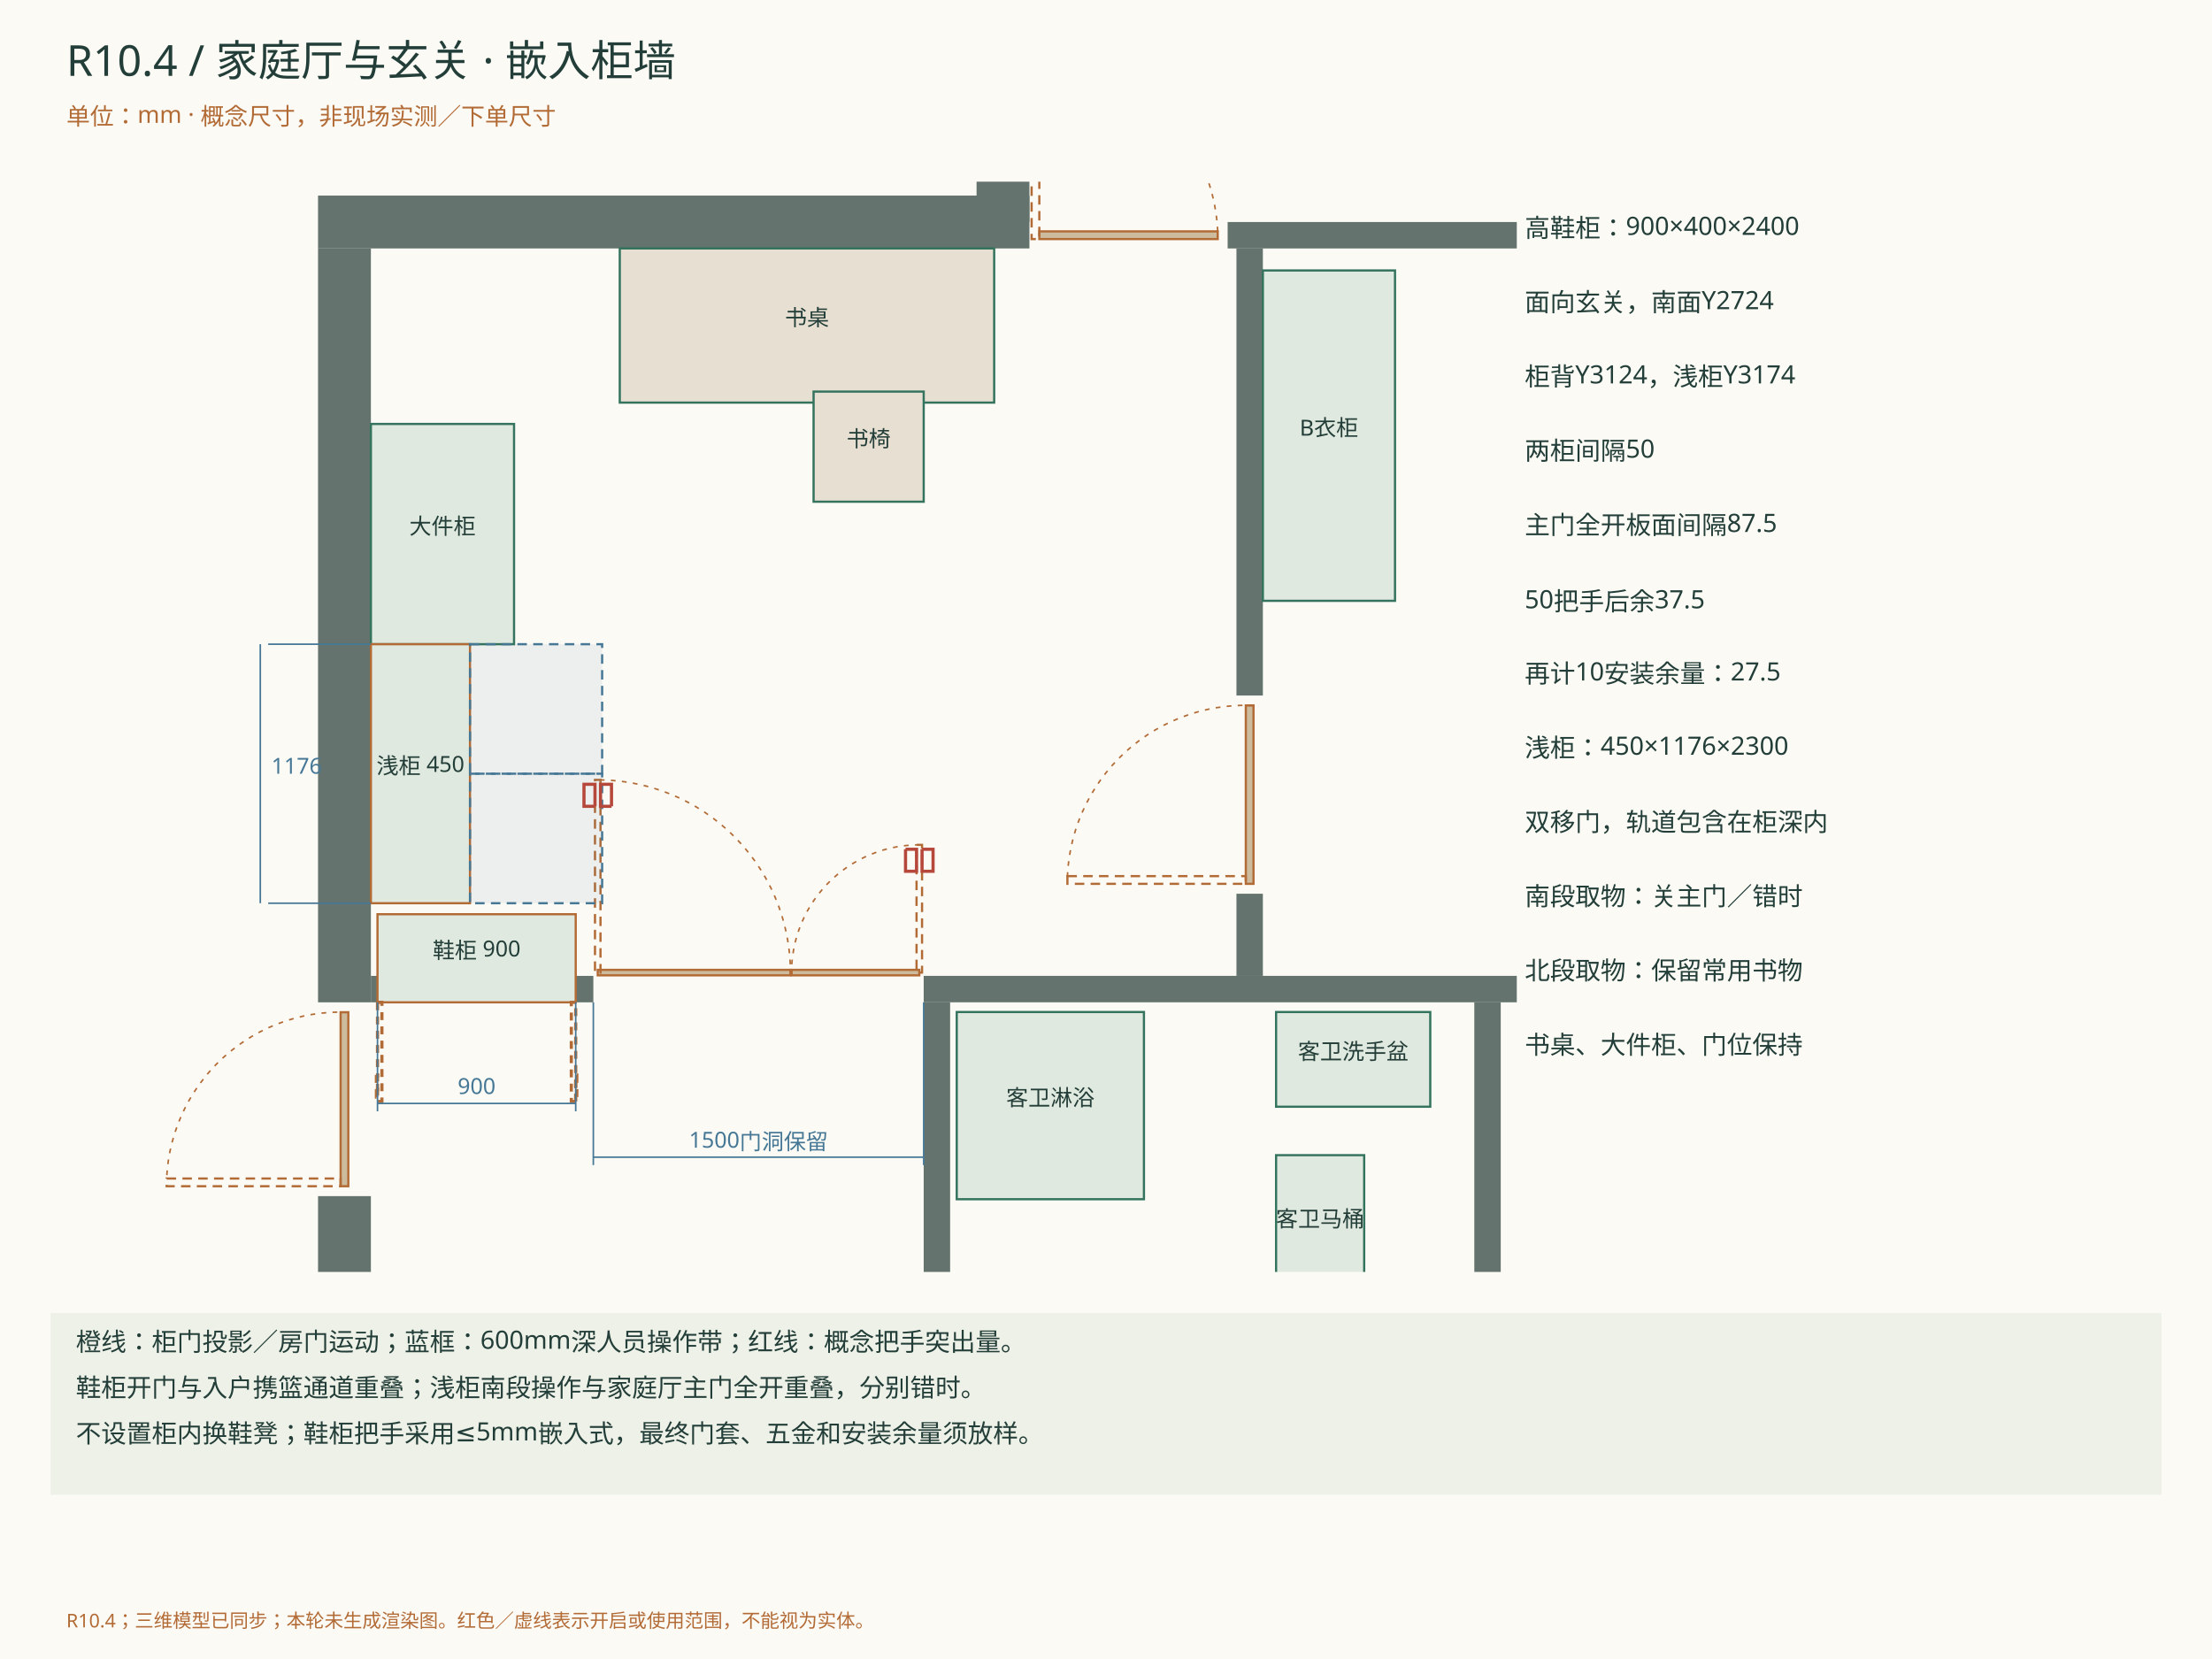
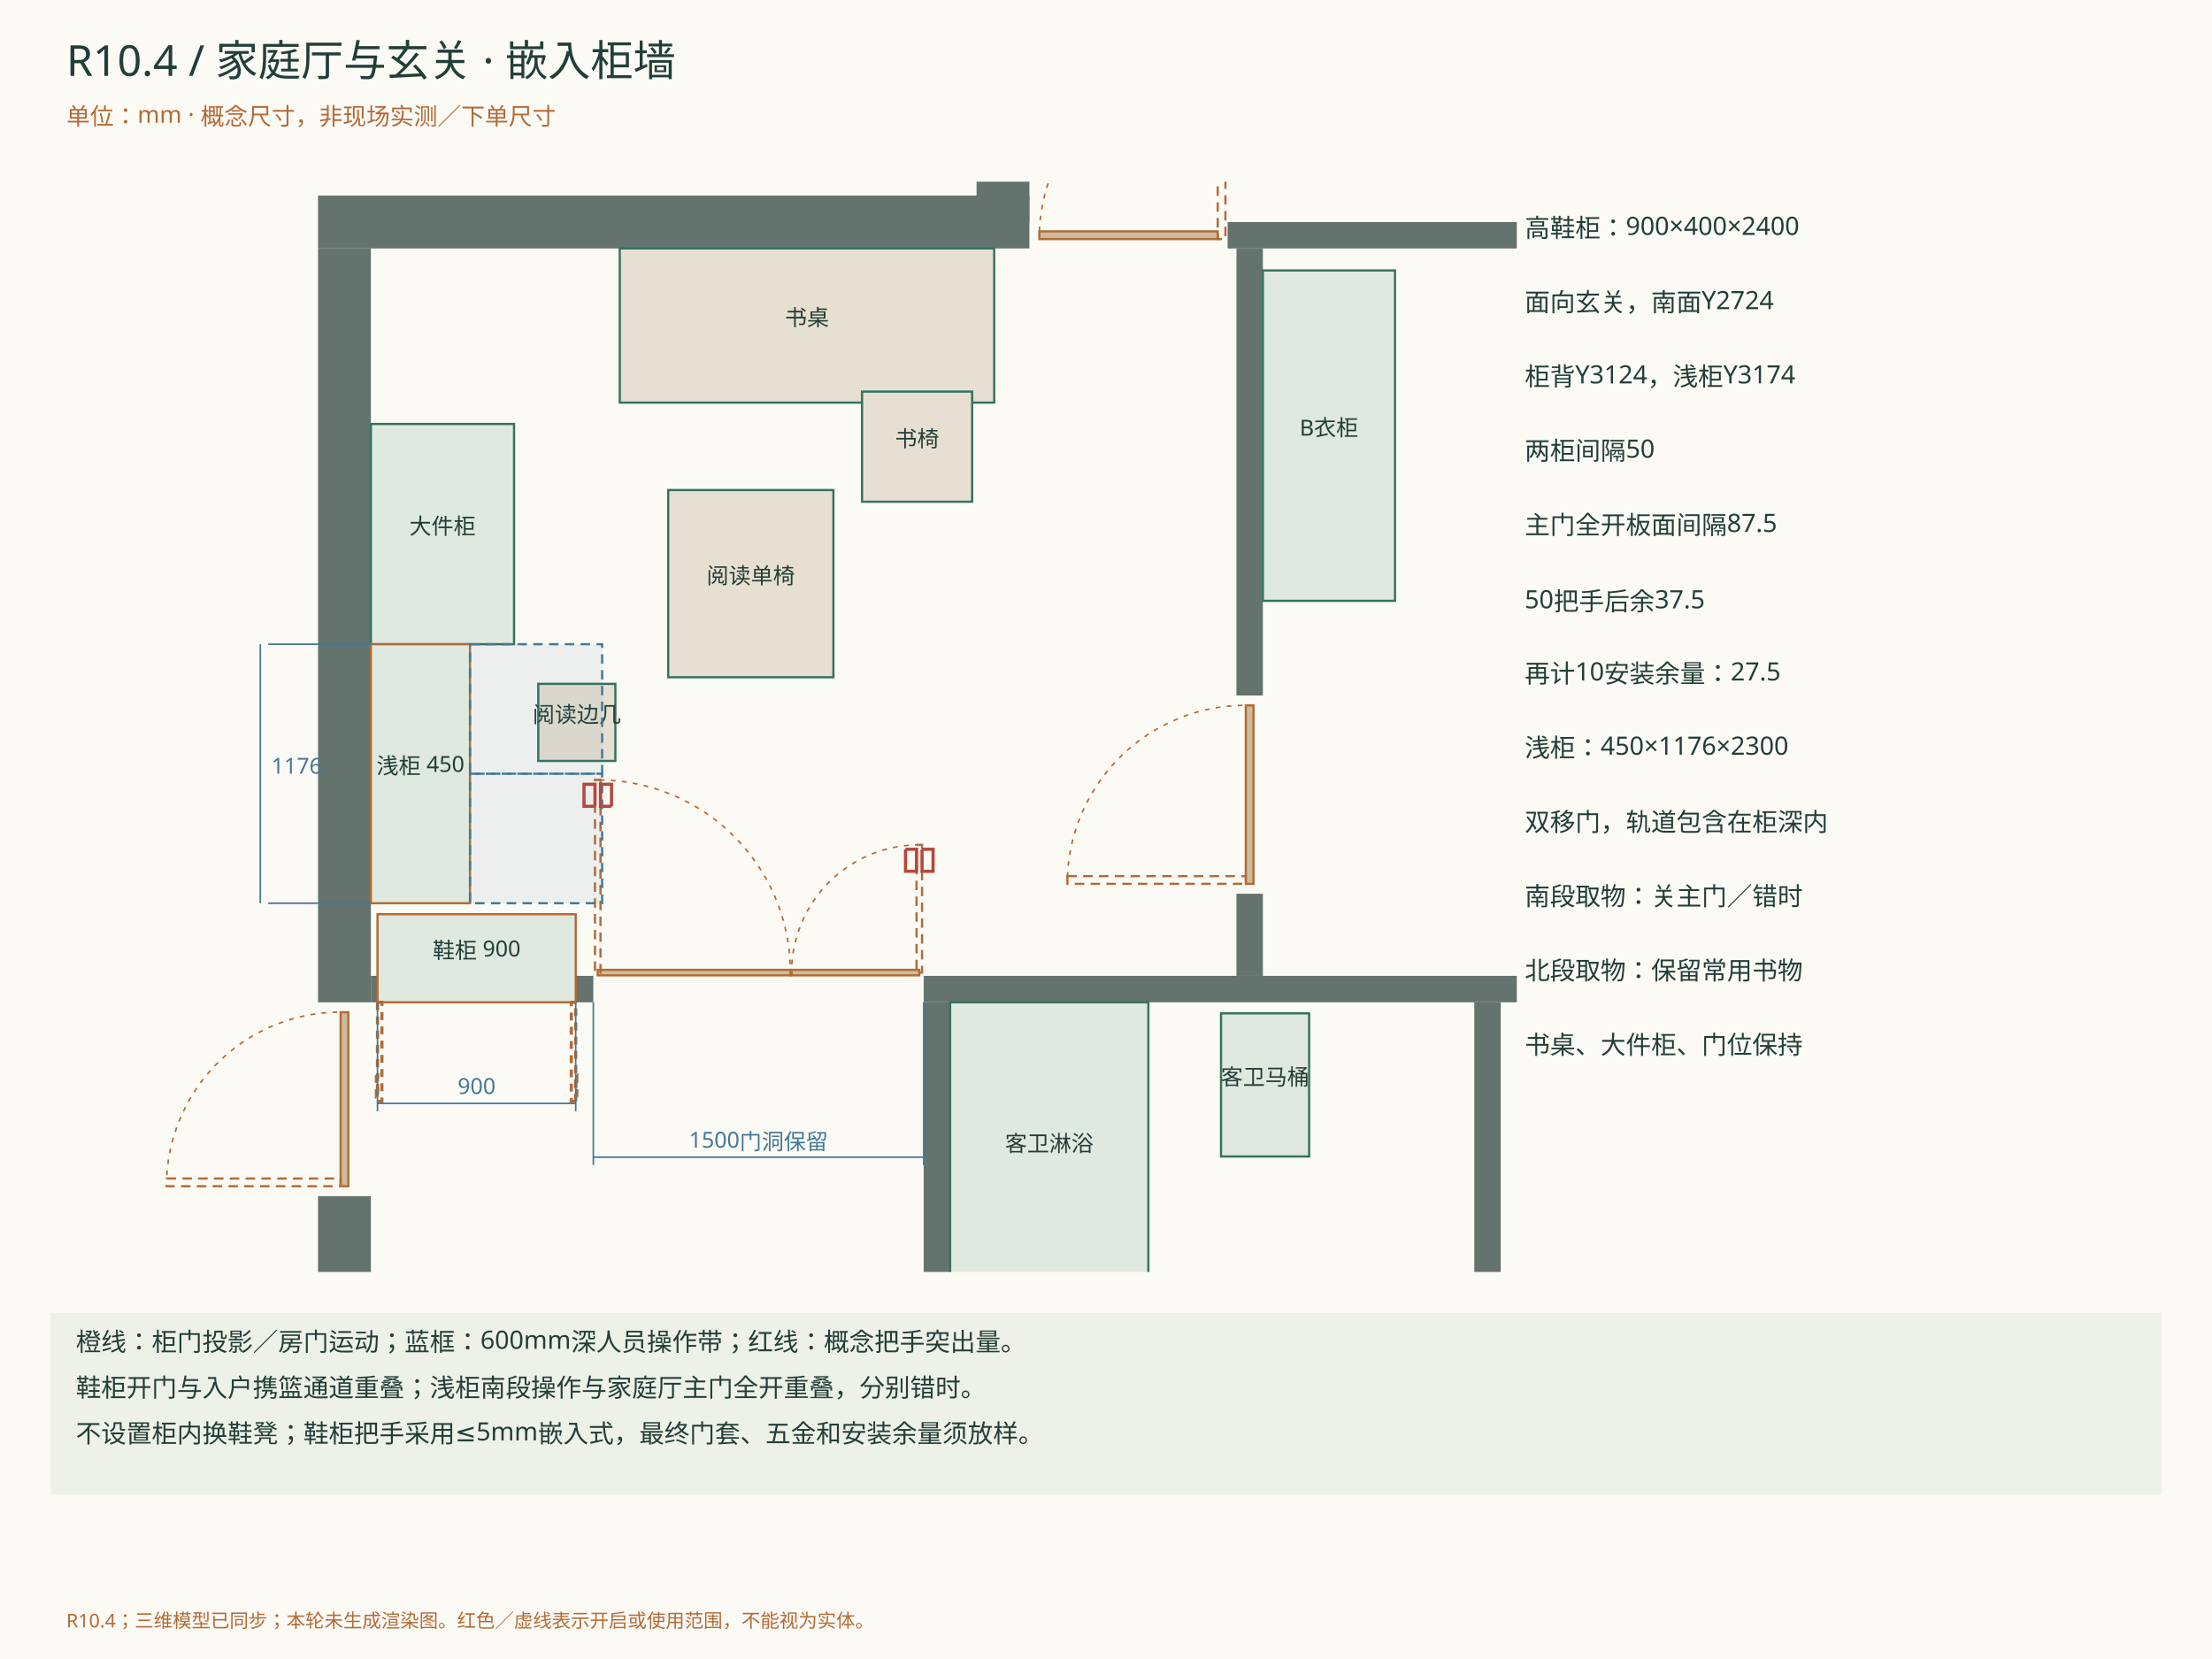
<svg xmlns="http://www.w3.org/2000/svg" viewBox="0 0 1400 1050" role="img">
  <rect width="100%" height="100%" fill="#fbfaf5" />
  <g font-family="PingFang SC, Microsoft YaHei, sans-serif">
    <text x="42" y="48" font-size="27" fill="#233e38" text-anchor="start">R10.4  /  家庭厅与玄关 · 嵌入柜墙</text>
    <text x="42" y="79" font-size="15" fill="#b36b36" text-anchor="start">单位：mm · 概念尺寸，非现场实测／下单尺寸</text>
    <defs>
      <clipPath id="panel_3">
        <rect x="35" y="115" width="925" height="690" fill="white" stroke="none" stroke-width="1.4" />
      </clipPath>
    </defs>
    <g clip-path="url(#panel_3)" data-plan="true" data-world="[-3900, 1500, 4750, 4950]" data-frame="[35, 115, 925, 690]" data-pulled="[]">
      <rect x="1632.86" y="-390.582" width="33.455" height="564.545" fill="#64736d" stroke="none" stroke-width="1.4" data-wall="wall_A_east_0" data-box="6620,6027,240,4050" />
      <rect x="618.076" y="-407.309" width="1048.24" height="33.455" fill="#64736d" stroke="none" stroke-width="1.4" data-wall="wall_A_north_0" data-box="-660,9957,7520,240" />
      <rect x="776.985" y="140.509" width="589.636" height="16.727" fill="#64736d" stroke="none" stroke-width="1.4" data-wall="wall_A_south1_0" data-box="480,6147,4230,120" />
      <rect x="1577.11" y="140.509" width="55.758" height="16.727" fill="#64736d" stroke="none" stroke-width="1.4" data-wall="wall_A_south2_0" data-box="6220,6147,400,120" />
      <rect x="618.076" y="-390.582" width="33.455" height="531.091" fill="#64736d" stroke="none" stroke-width="1.4" data-wall="wall_A_west_0" data-box="-660,6267,240,3810" />
      <rect x="1264.31" y="157.236" width="33.455" height="104.127" fill="#64736d" stroke="none" stroke-width="1.4" data-wall="wall_B_east1_0" data-box="3976,5400,240,747" />
      <rect x="1264.31" y="477.424" width="33.455" height="140.23" fill="#64736d" stroke="none" stroke-width="1.4" data-wall="wall_B_east2_0" data-box="3976,2844,240,1006" />
      <rect x="782.561" y="157.236" width="16.727" height="282.97" fill="#64736d" stroke="none" stroke-width="1.4" data-wall="wall_B_west1_0" data-box="520,4117,120,2030" />
      <rect x="782.561" y="565.661" width="16.727" height="51.994" fill="#64736d" stroke="none" stroke-width="1.4" data-wall="wall_B_west2_0" data-box="520,2844,120,373" />
      <rect x="693.348" y="1431.99" width="604.412" height="16.727" fill="#64736d" stroke="none" stroke-width="1.4" data-wall="wall_CD_0" data-box="-120,-3118,4336,120" />
      <rect x="1264.31" y="1014.09" width="33.455" height="76.667" fill="#64736d" stroke="none" stroke-width="1.4" data-wall="wall_C_east1_0" data-box="3976,-550,240,550" />
      <rect x="1264.31" y="1320.76" width="33.455" height="111.236" fill="#64736d" stroke="none" stroke-width="1.4" data-wall="wall_C_east2_0" data-box="3976,-2998,240,798" />
      <rect x="693.348" y="1406.9" width="16.727" height="41.818" fill="#64736d" stroke="none" stroke-width="1.4" data-wall="wall_C_west_end_0" data-box="-120,-3118,120,300" />
      <rect x="1264.31" y="1448.72" width="33.455" height="454.982" fill="#64736d" stroke="none" stroke-width="1.4" data-wall="wall_D_east_0" data-box="3976,-6382,240,3264" />
      <rect x="710.076" y="1886.98" width="156.121" height="16.727" fill="#64736d" stroke="none" stroke-width="1.4" data-wall="wall_D_south1_0" data-box="0,-6382,1120,120" />
      <rect x="1094.8" y="1886.98" width="169.503" height="16.727" fill="#64736d" stroke="none" stroke-width="1.4" data-wall="wall_D_south2_0" data-box="2760,-6382,1216,120" />
      <rect x="693.348" y="1574.18" width="16.727" height="329.527" fill="#64736d" stroke="none" stroke-width="1.4" data-wall="wall_D_west2_0" data-box="-120,-6382,120,2364" />
      <rect x="547.403" y="1764.03" width="16.727" height="151.939" fill="#64736d" stroke="none" stroke-width="1.4" data-wall="wall_balconyA_east_0" data-box="-1167,-6470,120,1090" />
      <rect x="128.524" y="1730.58" width="83.636" height="16.727" fill="#64736d" stroke="none" stroke-width="1.4" data-wall="wall_balconyA_head1_0" data-box="-4172,-5260,600,120" />
      <rect x="490.948" y="1730.58" width="202.4" height="33.455" fill="#64736d" stroke="none" stroke-width="1.4" data-wall="wall_balconyA_head2_0" data-box="-1572,-5380,1452,240" />
      <rect x="1420.01" y="617.655" width="16.727" height="25.091" fill="#64736d" stroke="none" stroke-width="1.4" data-wall="wall_balconyB_NE_0" data-box="5093,2664,120,180" />
      <rect x="1420.01" y="997.364" width="16.727" height="33.455" fill="#64736d" stroke="none" stroke-width="1.4" data-wall="wall_balconyB_SE_0" data-box="5093,-120,120,240" />
      <rect x="1264.31" y="634.382" width="16.727" height="205.467" fill="#64736d" stroke="none" stroke-width="1.4" data-wall="wall_balconyB_div1_0" data-box="3976,1250,120,1474" />
      <rect x="1264.31" y="958.333" width="16.727" height="55.758" fill="#64736d" stroke="none" stroke-width="1.4" data-wall="wall_balconyB_div2_0" data-box="3976,-0,120,400" />
      <rect x="933.106" y="634.382" width="16.727" height="205.467" fill="#64736d" stroke="none" stroke-width="1.4" data-wall="wall_bath_east_0" data-box="1600,1250,120,1474" />
      <rect x="584.621" y="617.655" width="679.685" height="16.727" fill="#64736d" stroke="none" stroke-width="1.4" data-wall="wall_bath_kitchen_north_0" data-box="-900,2724,4876,120" />
-       <rect x="601.348" y="823.121" width="11.152" height="16.727" fill="#64736d" stroke="none" stroke-width="1.4" data-wall="wall_bath_south1_0" data-box="-780,1250,80,120" />
-       <rect x="724.015" y="823.121" width="209.091" height="16.727" fill="#64736d" stroke="none" stroke-width="1.4" data-wall="wall_bath_south2_0" data-box="100,1250,1500,120" />
+       <rect x="601.348" y="823.121" width="136.606" height="16.727" fill="#64736d" stroke="none" stroke-width="1.4" data-wall="wall_bath_south1_0" data-box="-780,1250,980,120" />
+       <rect x="849.47" y="823.121" width="83.636" height="16.727" fill="#64736d" stroke="none" stroke-width="1.4" data-wall="wall_bath_south2_0" data-box="1000,1250,600,120" />
      <rect x="584.621" y="634.382" width="16.727" height="205.467" fill="#64736d" stroke="none" stroke-width="1.4" data-wall="wall_bath_west_0" data-box="-900,1250,120,1474" />
      <rect x="201.288" y="757.048" width="33.455" height="82.8" fill="#64736d" stroke="none" stroke-width="1.4" data-wall="wall_entry_lower_0" data-box="-3650,1250,240,594" />
      <rect x="95.07" y="823.121" width="139.673" height="33.455" fill="#64736d" stroke="none" stroke-width="1.4" data-wall="wall_entry_step_0" data-box="-4412,1130,1002,240" />
      <rect x="201.288" y="123.782" width="450.242" height="33.455" fill="#64736d" stroke="none" stroke-width="1.4" data-wall="wall_family_north_0" data-box="-3650,6147,3230,240" />
      <rect x="201.288" y="157.236" width="33.455" height="477.145" fill="#64736d" stroke="none" stroke-width="1.4" data-wall="wall_family_west_0" data-box="-3650,2724,240,3423" />
      <rect x="95.07" y="856.576" width="33.455" height="1059.39" fill="#64736d" stroke="none" stroke-width="1.4" data-wall="wall_living_west_0" data-box="-4412,-6470,240,7600" />
      <rect x="888.5" y="-390.582" width="16.727" height="92" fill="#64736d" stroke="none" stroke-width="1.4" data-wall="wall_master_bath_east1_0" data-box="1280,9417,120,660" />
      <rect x="888.5" y="-192.642" width="16.727" height="30.667" fill="#64736d" stroke="none" stroke-width="1.4" data-wall="wall_master_bath_east2_0" data-box="1280,8437,120,220" />
      <rect x="651.53" y="-178.703" width="236.97" height="16.727" fill="#64736d" stroke="none" stroke-width="1.4" data-wall="wall_master_bath_south_0" data-box="-420,8437,1700,120" />
      <rect x="234.742" y="617.655" width="4.182" height="16.727" fill="#64736d" stroke="none" stroke-width="1.4" data-wall="shoe_wall_west_return" data-box="-3410,2724,30,120" />
      <rect x="364.379" y="617.655" width="11.152" height="16.727" fill="#64736d" stroke="none" stroke-width="1.4" data-wall="shoe_wall_door_return" data-box="-2480,2724,80,120" />
      <rect x="1366.62" y="140.509" width="210.485" height="16.727" fill="#dceaf0" stroke="#467896" stroke-width="1.4" />
      <rect x="1297.76" y="617.655" width="122.248" height="16.727" fill="#dceaf0" stroke="#467896" stroke-width="1.4" />
      <rect x="1420.01" y="642.745" width="16.727" height="354.618" fill="#dceaf0" stroke="#467896" stroke-width="1.4" />
      <rect x="1297.76" y="1014.09" width="122.248" height="16.727" fill="#dceaf0" stroke="#467896" stroke-width="1.4" />
      <rect x="128.524" y="1899.24" width="418.879" height="16.727" fill="#dceaf0" stroke="#467896" stroke-width="1.4" />
      <rect x="1264.31" y="261.364" width="104.545" height="216.061" fill="#dceaf0" stroke="#467896" stroke-width="1.4" />
      <rect x="1264.31" y="1090.76" width="104.545" height="230" fill="#dceaf0" stroke="#467896" stroke-width="1.4" />
      <rect x="866.197" y="1886.98" width="228.606" height="97.576" fill="#dceaf0" stroke="#467896" stroke-width="1.4" />
      <polygon points="799.288,380.267 882.924,380.267 882.924,171.176 799.288,171.176" fill="#e0e9df" stroke="#34735e" stroke-width="1.4" data-object="wardrobeB" data-box="640,4547,600,1500" />
      <text x="841.106" y="275.721" font-size="14" fill="#233e38" text-anchor="middle">B衣柜</text>
      <polygon points="392.258,254.812 629.227,254.812 629.227,157.236 392.258,157.236" fill="#e7dfd2" stroke="#34735e" stroke-width="1.4" data-object="desk" data-box="-2280,5447,1700,700" />
      <text x="510.742" y="206.024" font-size="14" fill="#233e38" text-anchor="middle">书桌</text>
-       <polygon points="514.924,317.539 584.621,317.539 584.621,247.842 514.924,247.842" fill="#e7dfd2" stroke="#34735e" stroke-width="1.4" data-object="study_chair" data-box="-1400,4997,500,500" />
-       <text x="549.773" y="282.691" font-size="14" fill="#233e38" text-anchor="middle">书椅</text>
+       <polygon points="545.591,317.539 615.288,317.539 615.288,247.842 545.591,247.842" fill="#e7dfd2" stroke="#34735e" stroke-width="1.4" data-object="study_chair" data-box="-1180,4997,500,500" />
+       <text x="580.439" y="282.691" font-size="14" fill="#233e38" text-anchor="middle">书椅</text>
      <polygon points="234.742,407.727 325.348,407.727 325.348,268.333 234.742,268.333" fill="#e0e9df" stroke="#34735e" stroke-width="1.4" data-object="study_storage" data-box="-3410,4350,650,1000" />
      <text x="280.045" y="338.03" font-size="14" fill="#233e38" text-anchor="middle">大件柜</text>
      <polygon points="238.924,634.382 364.379,634.382 364.379,578.624 238.924,578.624" fill="#e0e9df" stroke="#b36b36" stroke-width="1.4" data-object="shoe" data-box="-3380,2724,900,400" />
      <text x="301.652" y="606.503" font-size="14" fill="#233e38" text-anchor="middle">鞋柜 900</text>
-       <polygon points="807.652,700.455 905.227,700.455 905.227,640.515 807.652,640.515" fill="#e0e9df" stroke="#34735e" stroke-width="1.4" data-object="Bath_Public_basin" data-box="700,2250,700,430" />
-       <text x="856.439" y="670.485" font-size="14" fill="#233e38" text-anchor="middle">客卫洗手盆</text>
-       <polygon points="807.652,821.727 863.409,821.727 863.409,731.121 807.652,731.121" fill="#e0e9df" stroke="#34735e" stroke-width="1.4" data-object="Bath_Public_wc" data-box="700,1380,400,650" />
-       <text x="835.53" y="776.424" font-size="14" fill="#233e38" text-anchor="middle">客卫马桶</text>
-       <polygon points="605.53,759 724.015,759 724.015,640.515 605.53,640.515" fill="#e0e9df" stroke="#34735e" stroke-width="1.4" data-object="shower_public" data-box="-750,1830,850,850" />
-       <text x="664.773" y="699.758" font-size="14" fill="#233e38" text-anchor="middle">客卫淋浴</text>
+       <polygon points="772.803,731.958 828.561,731.958 828.561,641.352 772.803,641.352" fill="#e0e9df" stroke="#34735e" stroke-width="1.4" data-object="Bath_Public_wc" data-box="450,2024,400,650" />
+       <text x="800.682" y="686.655" font-size="14" fill="#233e38" text-anchor="middle">客卫马桶</text>
+       <polygon points="601.348,823.121 726.803,823.121 726.803,634.382 601.348,634.382" fill="#e0e9df" stroke="#34735e" stroke-width="1.4" data-object="shower_public" data-box="-780,1370,900,1354" />
+       <text x="664.076" y="728.752" font-size="14" fill="#233e38" text-anchor="middle">客卫淋浴</text>
      <polygon points="234.742,571.655 297.47,571.655 297.47,407.727 234.742,407.727" fill="#e0e9df" stroke="#b36b36" stroke-width="1.4" data-object="study_shallow" data-box="-3410,3174,450,1176" />
      <text x="266.106" y="489.691" font-size="14" fill="#233e38" text-anchor="middle">浅柜 450</text>
+       <polygon points="422.924,428.636 527.47,428.636 527.47,310.152 422.924,310.152" fill="#e7dfd2" stroke="#34735e" stroke-width="1.4" data-object="family_reading_chair" data-box="-2060,4200,750,850" />
+       <text x="475.197" y="369.394" font-size="14" fill="#233e38" text-anchor="middle">阅读单椅</text>
+       <polygon points="340.682,481.606 389.47,481.606 389.47,432.818 340.682,432.818" fill="#e7dfd2" stroke="#34735e" stroke-width="1.4" data-object="family_side_table" data-box="-2650,3820,350,350" />
+       <text x="365.076" y="457.212" font-size="14" fill="#233e38" text-anchor="middle">阅读边几</text>
      <rect x="657.803" y="146.433" width="112.909" height="4.879" fill="#cdbb9e" stroke="#b36b36" stroke-width="1.4" />
-       <rect x="652.924" y="38.403" width="4.879" height="112.909" fill="none" stroke="#b36b36" stroke-width="1.4" stroke-dasharray="6 4" />
-       <polyline points="770.712,146.433 770.302,140.531 769.584,134.658 768.559,128.831 767.23,123.065 765.602,117.377 763.678,111.781 761.464,106.294 758.966,100.931 756.191,95.705 753.146,90.632 749.839,85.726 746.281,80.999 742.48,76.465 738.446,72.135 734.192,68.023 729.728,64.14 725.067,60.495 720.222,57.099 715.206,53.961 710.032,51.091 704.716,48.495 699.27,46.18 693.711,44.154 688.054,42.422 682.314,40.988 676.506,39.856 670.647,39.03 664.753,38.512 658.84,38.302 652.924,38.403" fill="none" stroke="#b36b36" stroke-dasharray="3 4" />
+       <rect x="770.712" y="38.403" width="4.879" height="112.909" fill="none" stroke="#b36b36" stroke-width="1.4" stroke-dasharray="6 4" />
+       <polyline points="657.803,146.433 658.213,140.531 658.932,134.658 659.956,128.831 661.285,123.065 662.913,117.377 664.837,111.781 667.051,106.294 669.549,100.931 672.324,95.705 675.369,90.632 678.676,85.726 682.234,80.999 686.036,76.465 690.069,72.135 694.323,68.023 698.787,64.14 703.448,60.495 708.293,57.099 713.309,53.961 718.483,51.091 723.799,48.495 729.245,46.18 734.804,44.154 740.461,42.422 746.202,40.988 752.009,39.856 757.868,39.03 763.762,38.512 769.675,38.302 775.591,38.403" fill="none" stroke="#b36b36" stroke-dasharray="3 4" />
      <rect x="788.485" y="446.479" width="4.879" height="112.909" fill="#cdbb9e" stroke="#b36b36" stroke-width="1.4" />
      <rect x="675.576" y="554.509" width="112.909" height="4.879" fill="none" stroke="#b36b36" stroke-width="1.4" stroke-dasharray="6 4" />
      <polyline points="793.364,446.479 787.448,446.378 781.535,446.587 775.641,447.106 769.782,447.932 763.974,449.063 758.234,450.497 752.577,452.23 747.018,454.256 741.572,456.57 736.255,459.166 731.082,462.037 726.066,465.175 721.22,468.571 716.56,472.216 712.096,476.099 707.842,480.211 703.808,484.54 700.007,489.075 696.448,493.801 693.142,498.708 690.097,503.781 687.322,509.007 684.824,514.37 682.61,519.857 680.686,525.452 679.057,531.141 677.729,536.906 676.704,542.734 675.986,548.607 675.576,554.509" fill="none" stroke="#b36b36" stroke-dasharray="3 4" />
      <rect x="215.576" y="640.655" width="4.879" height="110.121" fill="#cdbb9e" stroke="#b36b36" stroke-width="1.4" />
      <rect x="105.455" y="745.897" width="110.121" height="4.879" fill="none" stroke="#b36b36" stroke-width="1.4" stroke-dasharray="6 4" />
      <polyline points="220.455,640.655 214.685,640.55 208.917,640.748 203.168,641.247 197.452,642.047 191.787,643.144 186.186,644.537 180.667,646.22 175.242,648.191 169.929,650.442 164.74,652.969 159.691,655.763 154.795,658.818 150.066,662.125 145.516,665.675 141.158,669.458 137.004,673.465 133.066,677.683 129.354,682.101 125.878,686.708 122.647,691.49 119.672,696.435 116.959,701.528 114.517,706.757 112.352,712.106 110.47,717.562 108.875,723.108 107.574,728.73 106.568,734.413 105.861,740.14 105.455,745.897" fill="none" stroke="#b36b36" stroke-dasharray="3 4" />
-       <rect x="618.773" y="829.045" width="98.97" height="4.879" fill="#cdbb9e" stroke="#b36b36" stroke-width="1.4" />
-       <rect x="618.773" y="833.924" width="4.879" height="98.97" fill="none" stroke="#b36b36" stroke-width="1.4" stroke-dasharray="6 4" />
-       <polyline points="717.742,829.045 717.862,834.232 717.71,839.417 717.287,844.588 716.594,849.729 715.633,854.827 714.406,859.868 712.917,864.837 711.17,869.722 709.17,874.509 706.922,879.184 704.433,883.735 701.709,888.15 698.757,892.416 695.586,896.522 692.205,900.457 688.622,904.209 684.848,907.768 680.893,911.125 676.767,914.27 672.483,917.195 668.051,919.892 663.484,922.353 658.795,924.572 653.996,926.542 649.101,928.259 644.122,929.717 639.074,930.912 633.97,931.842 628.825,932.503 623.652,932.894" fill="none" stroke="#b36b36" stroke-dasharray="3 4" />
+       <rect x="730.985" y="842.636" width="125.455" height="4.879" fill="#cdbb9e" stroke="#b36b36" stroke-width="1.4" />
+       <rect x="605.53" y="842.636" width="125.455" height="4.879" fill="none" stroke="#b36b36" stroke-width="1.4" stroke-dasharray="6 4" />
+       <polyline points="856.439,842.636 856.439,842.636 856.439,842.636 856.439,842.636 856.439,842.636 856.439,842.636 856.439,842.636 856.439,842.636 856.439,842.636 856.439,842.636 856.439,842.636 856.439,842.636 856.439,842.636 856.439,842.636 856.439,842.636 856.439,842.636 856.439,842.636 856.439,842.636 856.439,842.636 856.439,842.636 856.439,842.636 856.439,842.636 856.439,842.636 856.439,842.636 856.439,842.636 856.439,842.636 856.439,842.636 856.439,842.636 856.439,842.636 856.439,842.636 856.439,842.636" fill="none" stroke="#b36b36" stroke-dasharray="3 4" />
      <rect x="378.318" y="613.821" width="121.97" height="3.485" fill="#cdbb9e" stroke="#b36b36" stroke-width="1.4" />
      <rect x="376.576" y="493.594" width="3.485" height="121.97" fill="none" stroke="#b36b36" stroke-width="1.4" stroke-dasharray="6 4" />
      <polyline points="500.288,617.306 500.212,610.92 499.802,604.547 499.059,598.204 497.985,591.909 496.583,585.679 494.857,579.53 492.811,573.48 490.452,567.546 487.785,561.743 484.818,556.088 481.56,550.595 478.018,545.281 474.203,540.16 470.125,535.245 465.796,530.55 461.227,526.088 456.43,521.872 451.42,517.912 446.209,514.22 440.812,510.806 435.244,507.679 429.52,504.847 423.655,502.32 417.666,500.102 411.569,498.201 405.381,496.622 399.119,495.368 392.8,494.444 386.442,493.852 380.061,493.594" fill="none" stroke="#b36b36" stroke-dasharray="3 4" />
      <rect x="500.985" y="613.821" width="80.849" height="3.485" fill="#cdbb9e" stroke="#b36b36" stroke-width="1.4" />
      <rect x="580.091" y="534.715" width="3.485" height="80.849" fill="none" stroke="#b36b36" stroke-width="1.4" stroke-dasharray="6 4" />
      <polyline points="500.985,617.306 501.004,613.072 501.246,608.846 501.708,604.637 502.389,600.459 503.289,596.322 504.403,592.237 505.73,588.217 507.266,584.271 509.006,580.412 510.945,576.648 513.079,572.992 515.401,569.452 517.906,566.038 520.585,562.76 523.433,559.627 526.44,556.647 529.6,553.829 532.902,551.18 536.339,548.707 539.9,546.418 543.576,544.318 547.358,542.414 551.233,540.71 555.193,539.211 559.225,537.921 563.32,536.844 567.465,535.983 571.649,535.34 575.862,534.917 580.091,534.715" fill="none" stroke="#b36b36" stroke-dasharray="3 4" />
    </g>
    <rect x="297.47" y="489.691" width="83.636" height="81.964" fill="#46789614" stroke="#467896" stroke-width="1.4" stroke-dasharray="6 4" />
    <rect x="297.47" y="407.727" width="83.636" height="81.964" fill="#46789614" stroke="#467896" stroke-width="1.4" stroke-dasharray="6 4" />
    <polyline points="238.924,634.382 238.924,697.109 241.712,697.109 241.712,634.382 238.924,634.382" fill="none" stroke="#b36b36" stroke-width="2" stroke-dasharray="5 4" />
    <polyline points="238.227,680.382 238.227,694.321 238.924,694.321 238.924,680.382 238.227,680.382" fill="none" stroke="#b36b36" stroke-width="2" stroke-dasharray="5 4" />
    <polyline points="364.379,697.109 364.379,634.382 361.591,634.382 361.591,697.109 364.379,697.109" fill="none" stroke="#b36b36" stroke-width="2" stroke-dasharray="5 4" />
    <polyline points="365.076,694.321 365.076,680.382 364.379,680.382 364.379,694.321 365.076,694.321" fill="none" stroke="#b36b36" stroke-width="2" stroke-dasharray="5 4" />
    <polyline points="387.03,510.321 387.03,496.382 380.061,496.382 380.061,510.321 387.03,510.321" fill="none" stroke="#b6473b" stroke-width="2" />
    <polyline points="376.576,510.321 376.576,496.382 369.606,496.382 369.606,510.321 376.576,510.321" fill="none" stroke="#b6473b" stroke-width="2" />
    <polyline points="573.121,537.503 573.121,551.442 580.091,551.442 580.091,537.503 573.121,537.503" fill="none" stroke="#b6473b" stroke-width="2" />
    <polyline points="583.576,537.503 583.576,551.442 590.545,551.442 590.545,537.503 583.576,537.503" fill="none" stroke="#b6473b" stroke-width="2" />
    <path d="M238.924,634.382 V703.382 M364.379,634.382 V703.382 M238.924,698.382 H364.379" fill="none" stroke="#467896" />
    <text x="301.652" y="692.382" font-size="14" fill="#467896" text-anchor="middle">900</text>
    <path d="M234.742,571.655 H169.742 M234.742,407.727 H169.742 M164.742,571.655 V407.727" fill="none" stroke="#467896" />
    <text x="171.742" y="489.691" font-size="14" fill="#467896" text-anchor="start">1176</text>
    <path d="M375.53,634.382 V737.382 M584.621,634.382 V737.382 M375.53,732.382 H584.621" fill="none" stroke="#467896" />
    <text x="480.076" y="726.382" font-size="14" fill="#467896" text-anchor="middle">1500门洞保留</text>
    <text x="965" y="150" font-size="16" fill="#233e38" text-anchor="start">高鞋柜：900×400×2400</text>
    <text x="965" y="197" font-size="16" fill="#233e38" text-anchor="start">面向玄关，南面Y2724</text>
    <text x="965" y="244" font-size="16" fill="#233e38" text-anchor="start">柜背Y3124，浅柜Y3174</text>
    <text x="965" y="291" font-size="16" fill="#233e38" text-anchor="start">两柜间隔50</text>
    <text x="965" y="338" font-size="16" fill="#233e38" text-anchor="start">主门全开板面间隔87.5</text>
    <text x="965" y="385" font-size="16" fill="#233e38" text-anchor="start">50把手后余37.5</text>
    <text x="965" y="432" font-size="16" fill="#233e38" text-anchor="start">再计10安装余量：27.5</text>
    <text x="965" y="479" font-size="16" fill="#233e38" text-anchor="start">浅柜：450×1176×2300</text>
    <text x="965" y="526" font-size="16" fill="#233e38" text-anchor="start">双移门，轨道包含在柜深内</text>
    <text x="965" y="573" font-size="16" fill="#233e38" text-anchor="start">南段取物：关主门／错时</text>
    <text x="965" y="620" font-size="16" fill="#233e38" text-anchor="start">北段取物：保留常用书物</text>
    <text x="965" y="667" font-size="16" fill="#233e38" text-anchor="start">书桌、大件柜、门位保持</text>
    <rect x="32" y="831" width="1336" height="115" fill="#eef1e8" stroke="none" stroke-width="1.4" />
    <text x="48" y="855" font-size="16" fill="#233e38" text-anchor="start">橙线：柜门投影／房门运动；蓝框：600mm深人员操作带；红线：概念把手突出量。</text>
    <text x="48" y="884" font-size="16" fill="#233e38" text-anchor="start">鞋柜开门与入户携篮通道重叠；浅柜南段操作与家庭厅主门全开重叠，分别错时。</text>
    <text x="48" y="913" font-size="16" fill="#233e38" text-anchor="start">不设置柜内换鞋凳；鞋柜把手采用≤5mm嵌入式，最终门套、五金和安装余量须放样。</text>
    <text x="42" y="1030" font-size="12" fill="#b36b36" text-anchor="start">R10.4；三维模型已同步；本轮未生成渲染图。红色／虚线表示开启或使用范围，不能视为实体。</text>
  </g>
</svg>
